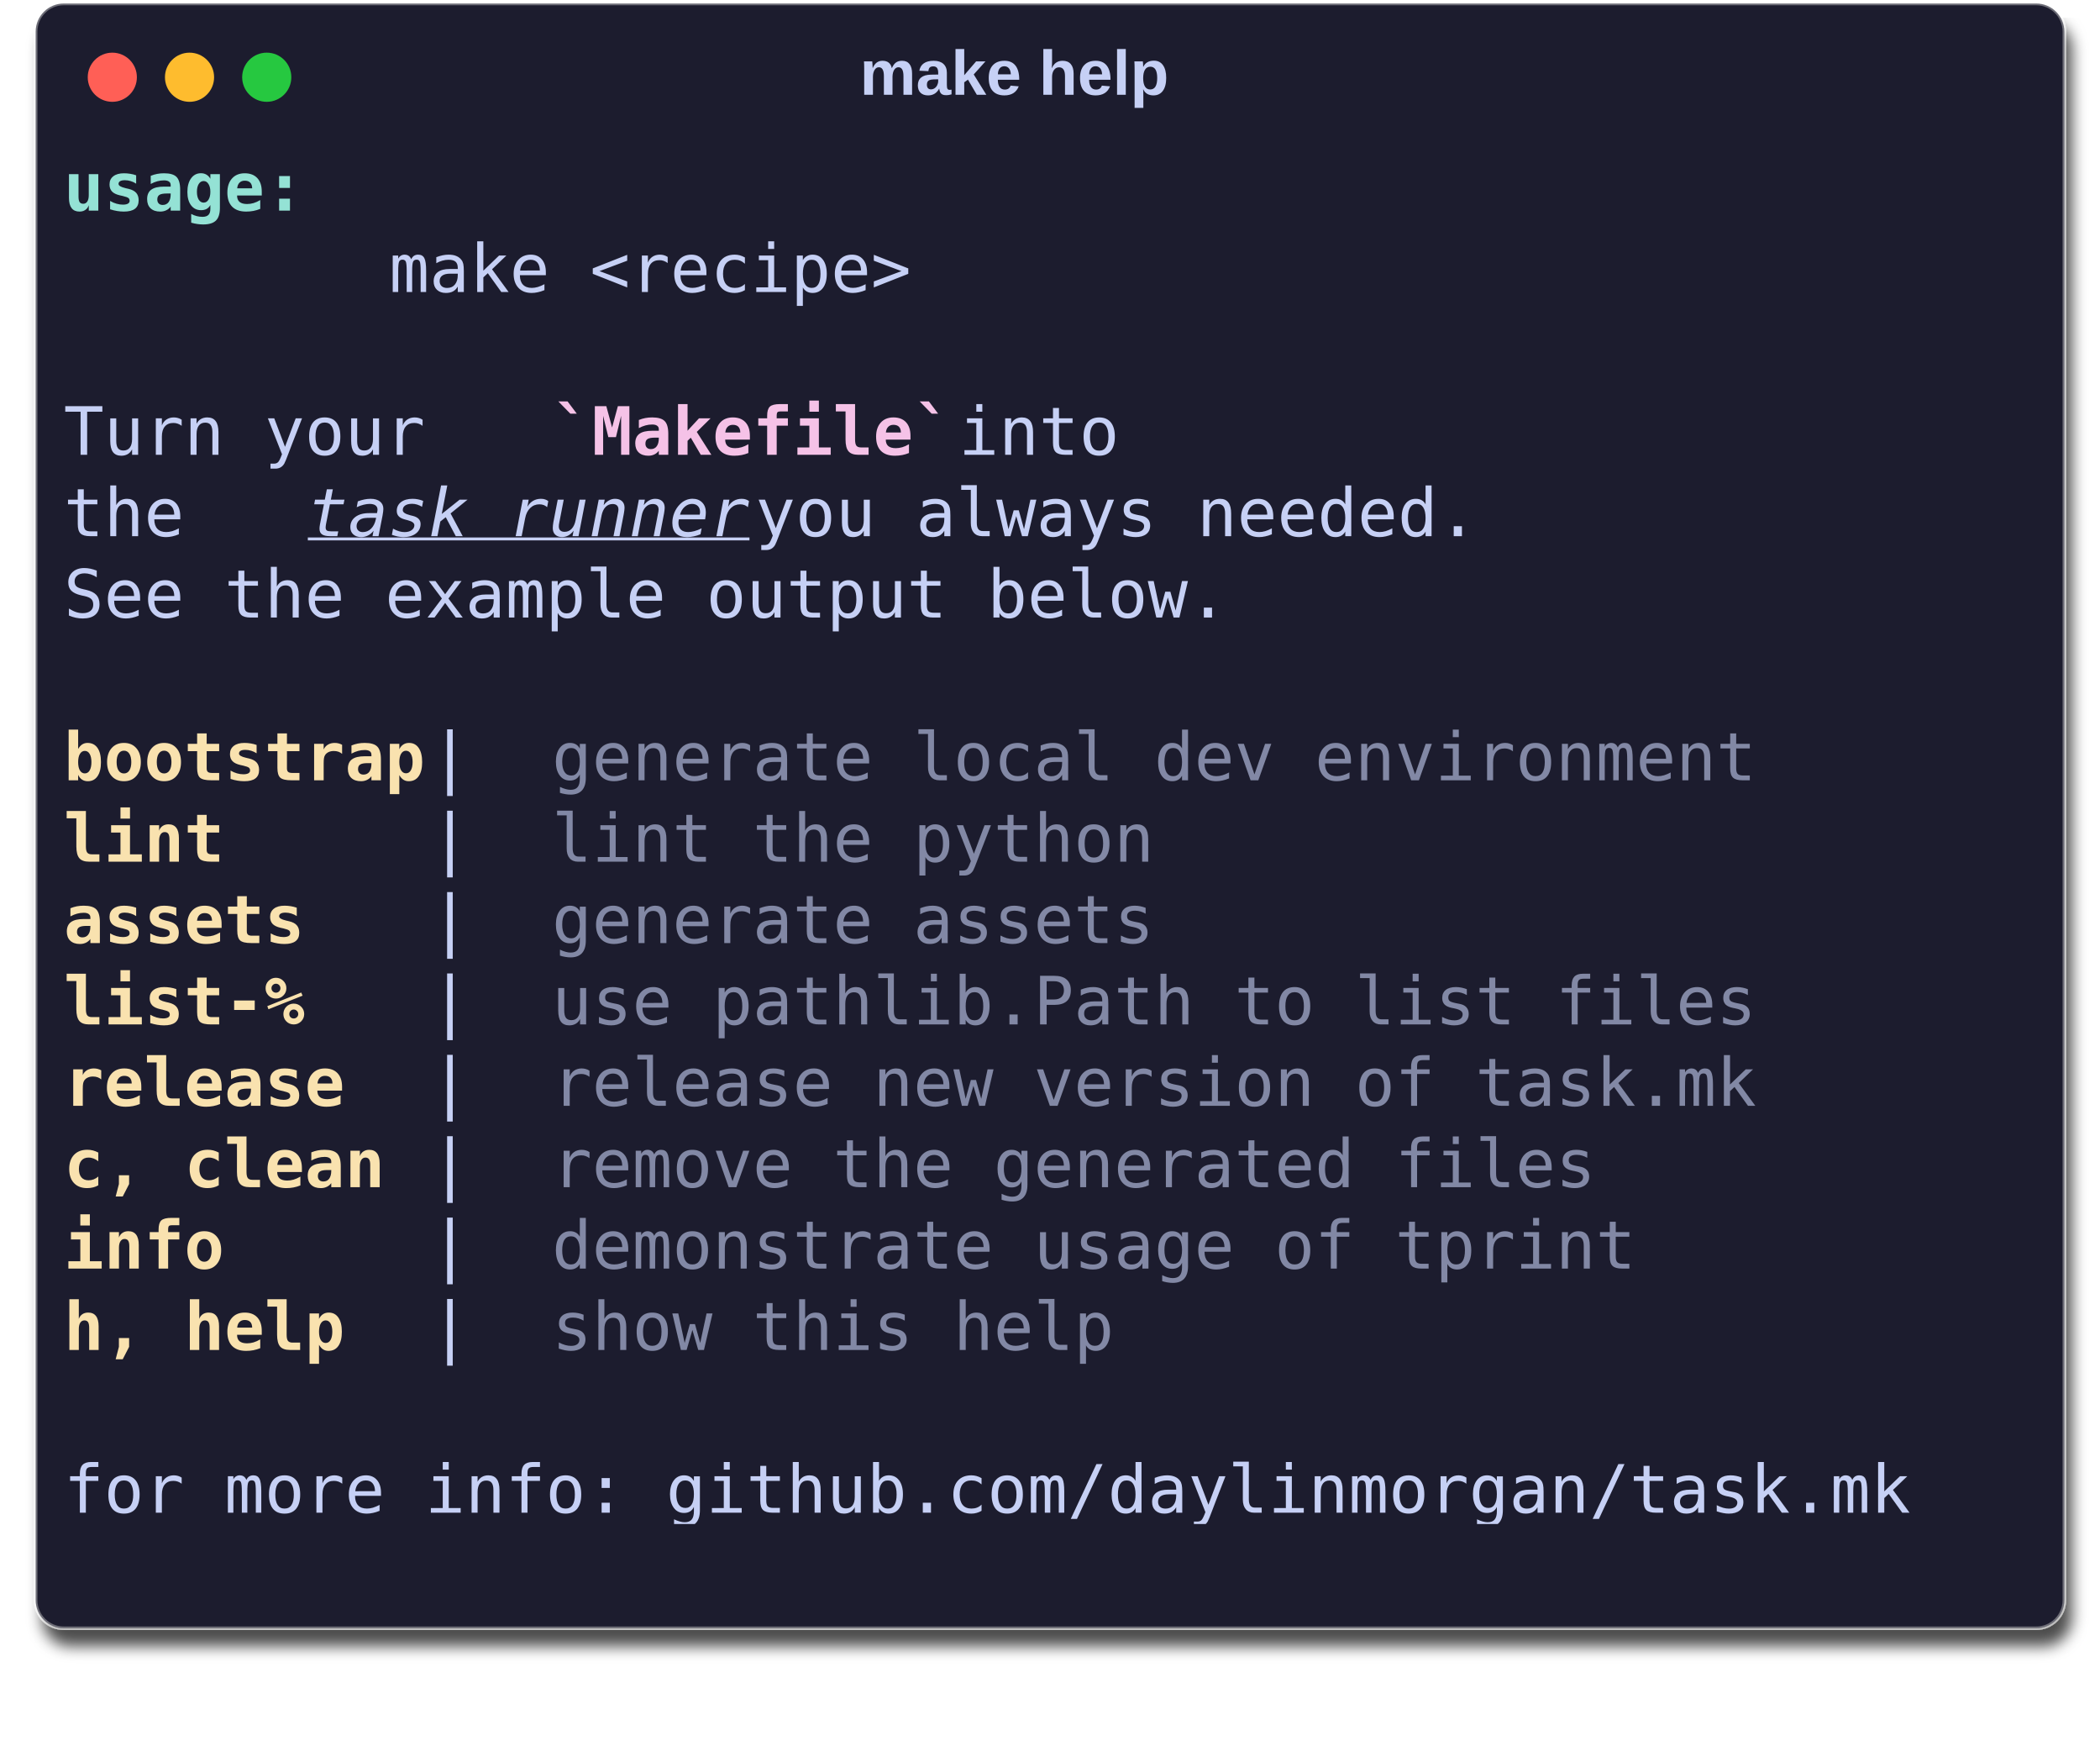
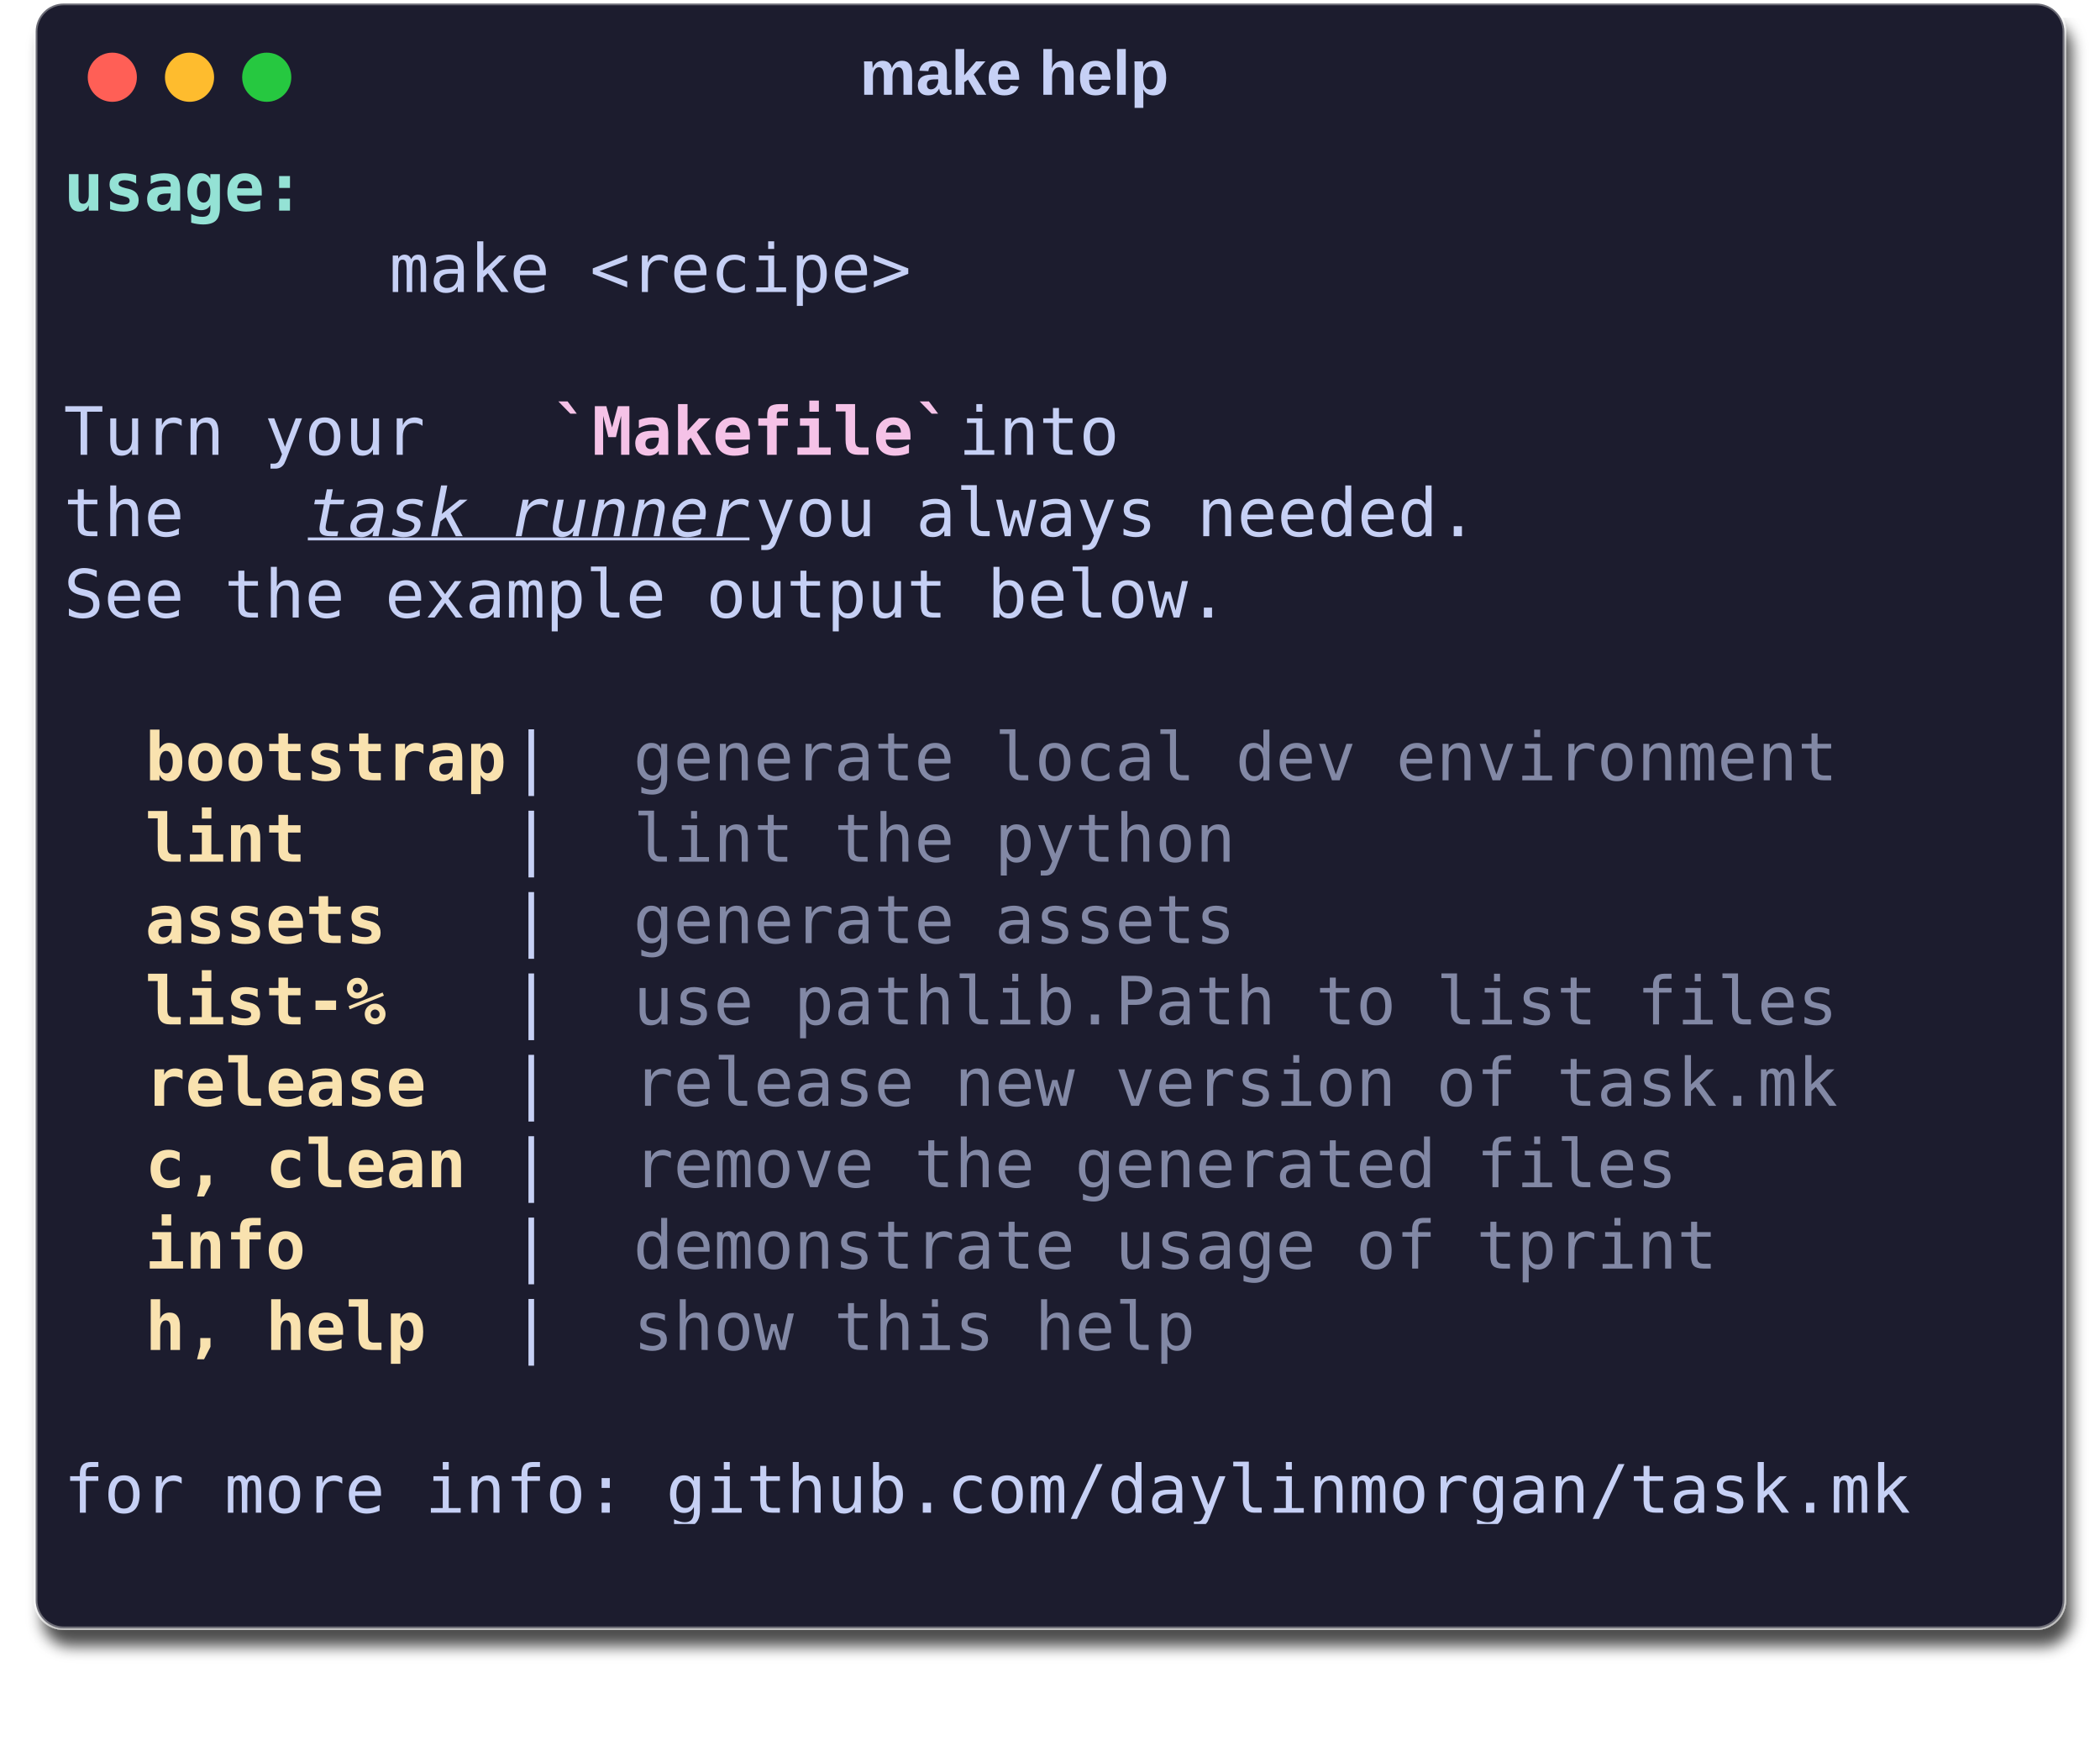
<svg xmlns="http://www.w3.org/2000/svg" class="rich-terminal shadow" viewBox="0 0 598.333 497.133">
  <style>
    @font-face {
        font-family: "Fira Code";
        src: local("FiraCode-Regular"),
            url("https://cdn.jsdelivr.net/gh/ryanoasis/nerd-fonts@2.1.0/patched-fonts/FiraCode/Regular/complete/Fira%20Code%20Regular%20Nerd%20Font%20Complete.ttf") format("truetype");
        font-style: normal;
        font-weight: 400;
    }
    @font-face {
        font-family: "Fira Code";
        src: local("FiraCode-Bold"),
            url("https://cdn.jsdelivr.net/gh/ryanoasis/nerd-fonts@2.1.0/patched-fonts/FiraCode/Bold/complete/Fira%20Code%20Bold%20Nerd%20Font%20Complete.ttf") format("truetype");
        font-style: bold;
        font-weight: 700;
    }

-     .terminal-2624234259-matrix {
+     .terminal-3542066451-matrix {
        font-family: Fira Code, monospace;
        font-size: 20px;
        line-height: 24.4px;
        font-variant-east-asian: full-width;
    }

-     .terminal-2624234259-title {
+     .terminal-3542066451-title {
        font-size: 18px;
        font-weight: bold;
        font-family: arial;
    }

    .shadow {
        -webkit-filter: drop-shadow( 2px 5px 2px rgba(0, 0, 0, .7));
        filter: drop-shadow( 2px 5px 2px rgba(0, 0, 0, .7));
    }
-     .terminal-2624234259-r1 { fill: #94e2d5;font-weight: bold }
- .terminal-2624234259-r2 { fill: #c6d0f5 }
- .terminal-2624234259-r3 { fill: #f5c2e7;font-weight: bold }
- .terminal-2624234259-r4 { fill: #c6d0f5;font-style: italic;;text-decoration: underline; }
- .terminal-2624234259-r5 { fill: #f9e2af;font-weight: bold }
- .terminal-2624234259-r6 { fill: #8288a5 }
+     .terminal-3542066451-r1 { fill: #94e2d5;font-weight: bold }
+ .terminal-3542066451-r2 { fill: #c6d0f5 }
+ .terminal-3542066451-r3 { fill: #f5c2e7;font-weight: bold }
+ .terminal-3542066451-r4 { fill: #c6d0f5;font-style: italic;;text-decoration: underline; }
+ .terminal-3542066451-r5 { fill: #f9e2af;font-weight: bold }
+ .terminal-3542066451-r6 { fill: #8288a5 }
    </style>
  <defs>
-     <clipPath id="terminal-2624234259-clip-terminal">
+     <clipPath id="terminal-3542066451-clip-terminal">
      <rect x="0" y="0" width="560.2" height="413.8" />
    </clipPath>
-     <clipPath id="terminal-2624234259-line-0">
+     <clipPath id="terminal-3542066451-line-0">
      <rect x="0" y="1.5" width="561.2" height="24.65" />
    </clipPath>
-     <clipPath id="terminal-2624234259-line-1">
+     <clipPath id="terminal-3542066451-line-1">
      <rect x="0" y="25.9" width="561.2" height="24.65" />
    </clipPath>
-     <clipPath id="terminal-2624234259-line-2">
+     <clipPath id="terminal-3542066451-line-2">
      <rect x="0" y="50.3" width="561.2" height="24.65" />
    </clipPath>
-     <clipPath id="terminal-2624234259-line-3">
+     <clipPath id="terminal-3542066451-line-3">
      <rect x="0" y="74.7" width="561.2" height="24.65" />
    </clipPath>
-     <clipPath id="terminal-2624234259-line-4">
+     <clipPath id="terminal-3542066451-line-4">
      <rect x="0" y="99.1" width="561.2" height="24.65" />
    </clipPath>
-     <clipPath id="terminal-2624234259-line-5">
+     <clipPath id="terminal-3542066451-line-5">
      <rect x="0" y="123.5" width="561.2" height="24.65" />
    </clipPath>
-     <clipPath id="terminal-2624234259-line-6">
+     <clipPath id="terminal-3542066451-line-6">
      <rect x="0" y="147.9" width="561.2" height="24.65" />
    </clipPath>
-     <clipPath id="terminal-2624234259-line-7">
+     <clipPath id="terminal-3542066451-line-7">
      <rect x="0" y="172.3" width="561.2" height="24.65" />
    </clipPath>
-     <clipPath id="terminal-2624234259-line-8">
+     <clipPath id="terminal-3542066451-line-8">
      <rect x="0" y="196.7" width="561.2" height="24.65" />
    </clipPath>
-     <clipPath id="terminal-2624234259-line-9">
+     <clipPath id="terminal-3542066451-line-9">
      <rect x="0" y="221.1" width="561.2" height="24.65" />
    </clipPath>
-     <clipPath id="terminal-2624234259-line-10">
+     <clipPath id="terminal-3542066451-line-10">
      <rect x="0" y="245.5" width="561.2" height="24.65" />
    </clipPath>
-     <clipPath id="terminal-2624234259-line-11">
+     <clipPath id="terminal-3542066451-line-11">
      <rect x="0" y="269.9" width="561.2" height="24.65" />
    </clipPath>
-     <clipPath id="terminal-2624234259-line-12">
+     <clipPath id="terminal-3542066451-line-12">
      <rect x="0" y="294.3" width="561.2" height="24.65" />
    </clipPath>
-     <clipPath id="terminal-2624234259-line-13">
+     <clipPath id="terminal-3542066451-line-13">
      <rect x="0" y="318.7" width="561.2" height="24.65" />
    </clipPath>
-     <clipPath id="terminal-2624234259-line-14">
+     <clipPath id="terminal-3542066451-line-14">
      <rect x="0" y="343.1" width="561.2" height="24.65" />
    </clipPath>
-     <clipPath id="terminal-2624234259-line-15">
+     <clipPath id="terminal-3542066451-line-15">
      <rect x="0" y="367.5" width="561.2" height="24.65" />
    </clipPath>
  </defs>
  <rect fill="#1e1e2e" stroke="rgba(255,255,255,0.35)" stroke-width="1" x="10.167" y="1" width="578" height="462.8" rx="8" />
-   <text class="terminal-2624234259-title" fill="#c6d0f5" text-anchor="middle" x="289" y="27">make help</text>
+   <text class="terminal-3542066451-title" fill="#c6d0f5" text-anchor="middle" x="289" y="27">make help</text>
  <g transform="translate(32,22)">
    <circle cx="0" cy="0" r="7" fill="#ff5f57" />
    <circle cx="22" cy="0" r="7" fill="#febc2e" />
    <circle cx="44" cy="0" r="7" fill="#28c840" />
  </g>
-   <g transform="translate(18.16667, 41) scale(.95)" clip-path="url(#terminal-2624234259-clip-terminal)">
-     <g class="terminal-2624234259-matrix">
-       <text class="terminal-2624234259-r1" x="0" y="20" textLength="73.2" clip-path="url(#terminal-2624234259-line-0)">usage:</text>
-       <text class="terminal-2624234259-r2" x="561.2" y="20" textLength="12.2" clip-path="url(#terminal-2624234259-line-0)">
+   <g transform="translate(18.16667, 41) scale(.95)" clip-path="url(#terminal-3542066451-clip-terminal)">
+     <g class="terminal-3542066451-matrix">
+       <text class="terminal-3542066451-r1" x="0" y="20" textLength="73.2" clip-path="url(#terminal-3542066451-line-0)">usage:</text>
+       <text class="terminal-3542066451-r2" x="561.2" y="20" textLength="12.2" clip-path="url(#terminal-3542066451-line-0)">
</text>
-       <text class="terminal-2624234259-r2" x="97.6" y="44.4" textLength="158.6" clip-path="url(#terminal-2624234259-line-1)">make &lt;recipe&gt;</text>
-       <text class="terminal-2624234259-r2" x="561.2" y="44.4" textLength="12.2" clip-path="url(#terminal-2624234259-line-1)">
+       <text class="terminal-3542066451-r2" x="97.6" y="44.4" textLength="158.6" clip-path="url(#terminal-3542066451-line-1)">make &lt;recipe&gt;</text>
+       <text class="terminal-3542066451-r2" x="561.2" y="44.4" textLength="12.2" clip-path="url(#terminal-3542066451-line-1)">
</text>
-       <text class="terminal-2624234259-r2" x="561.2" y="68.8" textLength="12.2" clip-path="url(#terminal-2624234259-line-2)">
+       <text class="terminal-3542066451-r2" x="561.2" y="68.8" textLength="12.2" clip-path="url(#terminal-3542066451-line-2)">
</text>
-       <text class="terminal-2624234259-r2" x="0" y="93.2" textLength="146.4" clip-path="url(#terminal-2624234259-line-3)">  Turn your </text>
-       <text class="terminal-2624234259-r3" x="146.4" y="93.2" textLength="122" clip-path="url(#terminal-2624234259-line-3)">`Makefile`</text>
-       <text class="terminal-2624234259-r2" x="268.4" y="93.2" textLength="61" clip-path="url(#terminal-2624234259-line-3)"> into</text>
-       <text class="terminal-2624234259-r2" x="561.2" y="93.2" textLength="12.2" clip-path="url(#terminal-2624234259-line-3)">
+       <text class="terminal-3542066451-r2" x="0" y="93.2" textLength="146.4" clip-path="url(#terminal-3542066451-line-3)">  Turn your </text>
+       <text class="terminal-3542066451-r3" x="146.4" y="93.2" textLength="122" clip-path="url(#terminal-3542066451-line-3)">`Makefile`</text>
+       <text class="terminal-3542066451-r2" x="268.4" y="93.2" textLength="61" clip-path="url(#terminal-3542066451-line-3)"> into</text>
+       <text class="terminal-3542066451-r2" x="561.2" y="93.2" textLength="12.2" clip-path="url(#terminal-3542066451-line-3)">
</text>
-       <text class="terminal-2624234259-r2" x="0" y="117.6" textLength="73.2" clip-path="url(#terminal-2624234259-line-4)">  the </text>
-       <text class="terminal-2624234259-r4" x="73.2" y="117.6" textLength="134.2" clip-path="url(#terminal-2624234259-line-4)">task runner</text>
-       <text class="terminal-2624234259-r2" x="207.4" y="117.6" textLength="231.8" clip-path="url(#terminal-2624234259-line-4)"> you always needed.</text>
-       <text class="terminal-2624234259-r2" x="561.2" y="117.6" textLength="12.2" clip-path="url(#terminal-2624234259-line-4)">
+       <text class="terminal-3542066451-r2" x="0" y="117.6" textLength="73.2" clip-path="url(#terminal-3542066451-line-4)">  the </text>
+       <text class="terminal-3542066451-r4" x="73.2" y="117.6" textLength="134.2" clip-path="url(#terminal-3542066451-line-4)">task runner</text>
+       <text class="terminal-3542066451-r2" x="207.4" y="117.6" textLength="231.8" clip-path="url(#terminal-3542066451-line-4)"> you always needed.</text>
+       <text class="terminal-3542066451-r2" x="561.2" y="117.6" textLength="12.2" clip-path="url(#terminal-3542066451-line-4)">
</text>
-       <text class="terminal-2624234259-r2" x="0" y="142" textLength="378.2" clip-path="url(#terminal-2624234259-line-5)">  See the example output below.</text>
-       <text class="terminal-2624234259-r2" x="561.2" y="142" textLength="12.2" clip-path="url(#terminal-2624234259-line-5)">
+       <text class="terminal-3542066451-r2" x="0" y="142" textLength="378.2" clip-path="url(#terminal-3542066451-line-5)">  See the example output below.</text>
+       <text class="terminal-3542066451-r2" x="561.2" y="142" textLength="12.2" clip-path="url(#terminal-3542066451-line-5)">
</text>
-       <text class="terminal-2624234259-r2" x="561.2" y="166.4" textLength="12.2" clip-path="url(#terminal-2624234259-line-6)">
+       <text class="terminal-3542066451-r2" x="561.2" y="166.4" textLength="12.2" clip-path="url(#terminal-3542066451-line-6)">
</text>
-       <text class="terminal-2624234259-r5" x="0" y="190.8" textLength="109.8" clip-path="url(#terminal-2624234259-line-7)">bootstrap</text>
-       <text class="terminal-2624234259-r2" x="109.8" y="190.8" textLength="36.6" clip-path="url(#terminal-2624234259-line-7)"> | </text>
-       <text class="terminal-2624234259-r6" x="146.4" y="190.8" textLength="366" clip-path="url(#terminal-2624234259-line-7)">generate local dev environment</text>
-       <text class="terminal-2624234259-r2" x="561.2" y="190.8" textLength="12.2" clip-path="url(#terminal-2624234259-line-7)">
+       <text class="terminal-3542066451-r5" x="24.4" y="190.8" textLength="109.8" clip-path="url(#terminal-3542066451-line-7)">bootstrap</text>
+       <text class="terminal-3542066451-r2" x="134.2" y="190.8" textLength="36.6" clip-path="url(#terminal-3542066451-line-7)"> | </text>
+       <text class="terminal-3542066451-r6" x="170.8" y="190.8" textLength="366" clip-path="url(#terminal-3542066451-line-7)">generate local dev environment</text>
+       <text class="terminal-3542066451-r2" x="561.2" y="190.8" textLength="12.2" clip-path="url(#terminal-3542066451-line-7)">
</text>
-       <text class="terminal-2624234259-r5" x="0" y="215.2" textLength="109.8" clip-path="url(#terminal-2624234259-line-8)">     lint</text>
-       <text class="terminal-2624234259-r2" x="109.8" y="215.2" textLength="36.6" clip-path="url(#terminal-2624234259-line-8)"> | </text>
-       <text class="terminal-2624234259-r6" x="146.4" y="215.2" textLength="183" clip-path="url(#terminal-2624234259-line-8)">lint the python</text>
-       <text class="terminal-2624234259-r2" x="561.2" y="215.2" textLength="12.2" clip-path="url(#terminal-2624234259-line-8)">
+       <text class="terminal-3542066451-r5" x="24.4" y="215.2" textLength="109.8" clip-path="url(#terminal-3542066451-line-8)">     lint</text>
+       <text class="terminal-3542066451-r2" x="134.2" y="215.2" textLength="36.6" clip-path="url(#terminal-3542066451-line-8)"> | </text>
+       <text class="terminal-3542066451-r6" x="170.8" y="215.2" textLength="183" clip-path="url(#terminal-3542066451-line-8)">lint the python</text>
+       <text class="terminal-3542066451-r2" x="561.2" y="215.2" textLength="12.2" clip-path="url(#terminal-3542066451-line-8)">
</text>
-       <text class="terminal-2624234259-r5" x="0" y="239.6" textLength="109.8" clip-path="url(#terminal-2624234259-line-9)">   assets</text>
-       <text class="terminal-2624234259-r2" x="109.8" y="239.6" textLength="36.6" clip-path="url(#terminal-2624234259-line-9)"> | </text>
-       <text class="terminal-2624234259-r6" x="146.4" y="239.6" textLength="183" clip-path="url(#terminal-2624234259-line-9)">generate assets</text>
-       <text class="terminal-2624234259-r2" x="561.2" y="239.6" textLength="12.2" clip-path="url(#terminal-2624234259-line-9)">
+       <text class="terminal-3542066451-r5" x="24.4" y="239.6" textLength="109.8" clip-path="url(#terminal-3542066451-line-9)">   assets</text>
+       <text class="terminal-3542066451-r2" x="134.2" y="239.6" textLength="36.6" clip-path="url(#terminal-3542066451-line-9)"> | </text>
+       <text class="terminal-3542066451-r6" x="170.8" y="239.6" textLength="183" clip-path="url(#terminal-3542066451-line-9)">generate assets</text>
+       <text class="terminal-3542066451-r2" x="561.2" y="239.6" textLength="12.2" clip-path="url(#terminal-3542066451-line-9)">
</text>
-       <text class="terminal-2624234259-r5" x="0" y="264" textLength="109.8" clip-path="url(#terminal-2624234259-line-10)">   list-%</text>
-       <text class="terminal-2624234259-r2" x="109.8" y="264" textLength="36.6" clip-path="url(#terminal-2624234259-line-10)"> | </text>
-       <text class="terminal-2624234259-r6" x="146.4" y="264" textLength="366" clip-path="url(#terminal-2624234259-line-10)">use pathlib.Path to list files</text>
-       <text class="terminal-2624234259-r2" x="561.2" y="264" textLength="12.2" clip-path="url(#terminal-2624234259-line-10)">
+       <text class="terminal-3542066451-r5" x="24.4" y="264" textLength="109.8" clip-path="url(#terminal-3542066451-line-10)">   list-%</text>
+       <text class="terminal-3542066451-r2" x="134.2" y="264" textLength="36.6" clip-path="url(#terminal-3542066451-line-10)"> | </text>
+       <text class="terminal-3542066451-r6" x="170.8" y="264" textLength="366" clip-path="url(#terminal-3542066451-line-10)">use pathlib.Path to list files</text>
+       <text class="terminal-3542066451-r2" x="561.2" y="264" textLength="12.2" clip-path="url(#terminal-3542066451-line-10)">
</text>
-       <text class="terminal-2624234259-r5" x="0" y="288.4" textLength="109.8" clip-path="url(#terminal-2624234259-line-11)">  release</text>
-       <text class="terminal-2624234259-r2" x="109.8" y="288.4" textLength="36.6" clip-path="url(#terminal-2624234259-line-11)"> | </text>
-       <text class="terminal-2624234259-r6" x="146.4" y="288.4" textLength="366" clip-path="url(#terminal-2624234259-line-11)">release new version of task.mk</text>
-       <text class="terminal-2624234259-r2" x="561.2" y="288.4" textLength="12.2" clip-path="url(#terminal-2624234259-line-11)">
+       <text class="terminal-3542066451-r5" x="24.4" y="288.4" textLength="109.8" clip-path="url(#terminal-3542066451-line-11)">  release</text>
+       <text class="terminal-3542066451-r2" x="134.2" y="288.4" textLength="36.6" clip-path="url(#terminal-3542066451-line-11)"> | </text>
+       <text class="terminal-3542066451-r6" x="170.8" y="288.4" textLength="366" clip-path="url(#terminal-3542066451-line-11)">release new version of task.mk</text>
+       <text class="terminal-3542066451-r2" x="561.2" y="288.4" textLength="12.2" clip-path="url(#terminal-3542066451-line-11)">
</text>
-       <text class="terminal-2624234259-r5" x="0" y="312.8" textLength="109.8" clip-path="url(#terminal-2624234259-line-12)"> c, clean</text>
-       <text class="terminal-2624234259-r2" x="109.8" y="312.8" textLength="36.6" clip-path="url(#terminal-2624234259-line-12)"> | </text>
-       <text class="terminal-2624234259-r6" x="146.4" y="312.8" textLength="317.2" clip-path="url(#terminal-2624234259-line-12)">remove the generated files</text>
-       <text class="terminal-2624234259-r2" x="561.2" y="312.8" textLength="12.2" clip-path="url(#terminal-2624234259-line-12)">
+       <text class="terminal-3542066451-r5" x="24.4" y="312.8" textLength="109.8" clip-path="url(#terminal-3542066451-line-12)"> c, clean</text>
+       <text class="terminal-3542066451-r2" x="134.2" y="312.8" textLength="36.6" clip-path="url(#terminal-3542066451-line-12)"> | </text>
+       <text class="terminal-3542066451-r6" x="170.8" y="312.8" textLength="317.2" clip-path="url(#terminal-3542066451-line-12)">remove the generated files</text>
+       <text class="terminal-3542066451-r2" x="561.2" y="312.8" textLength="12.2" clip-path="url(#terminal-3542066451-line-12)">
</text>
-       <text class="terminal-2624234259-r5" x="0" y="337.2" textLength="109.8" clip-path="url(#terminal-2624234259-line-13)">     info</text>
-       <text class="terminal-2624234259-r2" x="109.8" y="337.2" textLength="36.6" clip-path="url(#terminal-2624234259-line-13)"> | </text>
-       <text class="terminal-2624234259-r6" x="146.4" y="337.2" textLength="329.4" clip-path="url(#terminal-2624234259-line-13)">demonstrate usage of tprint</text>
-       <text class="terminal-2624234259-r2" x="561.2" y="337.2" textLength="12.2" clip-path="url(#terminal-2624234259-line-13)">
+       <text class="terminal-3542066451-r5" x="24.4" y="337.2" textLength="109.8" clip-path="url(#terminal-3542066451-line-13)">     info</text>
+       <text class="terminal-3542066451-r2" x="134.2" y="337.2" textLength="36.6" clip-path="url(#terminal-3542066451-line-13)"> | </text>
+       <text class="terminal-3542066451-r6" x="170.8" y="337.2" textLength="329.4" clip-path="url(#terminal-3542066451-line-13)">demonstrate usage of tprint</text>
+       <text class="terminal-3542066451-r2" x="561.2" y="337.2" textLength="12.2" clip-path="url(#terminal-3542066451-line-13)">
</text>
-       <text class="terminal-2624234259-r5" x="0" y="361.6" textLength="109.8" clip-path="url(#terminal-2624234259-line-14)">  h, help</text>
-       <text class="terminal-2624234259-r2" x="109.8" y="361.6" textLength="36.6" clip-path="url(#terminal-2624234259-line-14)"> | </text>
-       <text class="terminal-2624234259-r6" x="146.4" y="361.6" textLength="170.8" clip-path="url(#terminal-2624234259-line-14)">show this help</text>
-       <text class="terminal-2624234259-r2" x="561.2" y="361.6" textLength="12.2" clip-path="url(#terminal-2624234259-line-14)">
+       <text class="terminal-3542066451-r5" x="24.4" y="361.6" textLength="109.8" clip-path="url(#terminal-3542066451-line-14)">  h, help</text>
+       <text class="terminal-3542066451-r2" x="134.2" y="361.6" textLength="36.6" clip-path="url(#terminal-3542066451-line-14)"> | </text>
+       <text class="terminal-3542066451-r6" x="170.8" y="361.6" textLength="170.8" clip-path="url(#terminal-3542066451-line-14)">show this help</text>
+       <text class="terminal-3542066451-r2" x="561.2" y="361.6" textLength="12.2" clip-path="url(#terminal-3542066451-line-14)">
</text>
-       <text class="terminal-2624234259-r2" x="561.2" y="386" textLength="12.2" clip-path="url(#terminal-2624234259-line-15)">
+       <text class="terminal-3542066451-r2" x="561.2" y="386" textLength="12.2" clip-path="url(#terminal-3542066451-line-15)">
</text>
-       <text class="terminal-2624234259-r2" x="0" y="410.4" textLength="561.2" clip-path="url(#terminal-2624234259-line-16)">for more info: github.com/daylinmorgan/task.mk</text>
-       <text class="terminal-2624234259-r2" x="561.2" y="410.4" textLength="12.2" clip-path="url(#terminal-2624234259-line-16)">
+       <text class="terminal-3542066451-r2" x="0" y="410.4" textLength="561.2" clip-path="url(#terminal-3542066451-line-16)">for more info: github.com/daylinmorgan/task.mk</text>
+       <text class="terminal-3542066451-r2" x="561.2" y="410.4" textLength="12.2" clip-path="url(#terminal-3542066451-line-16)">
</text>
    </g>
  </g>
</svg>
